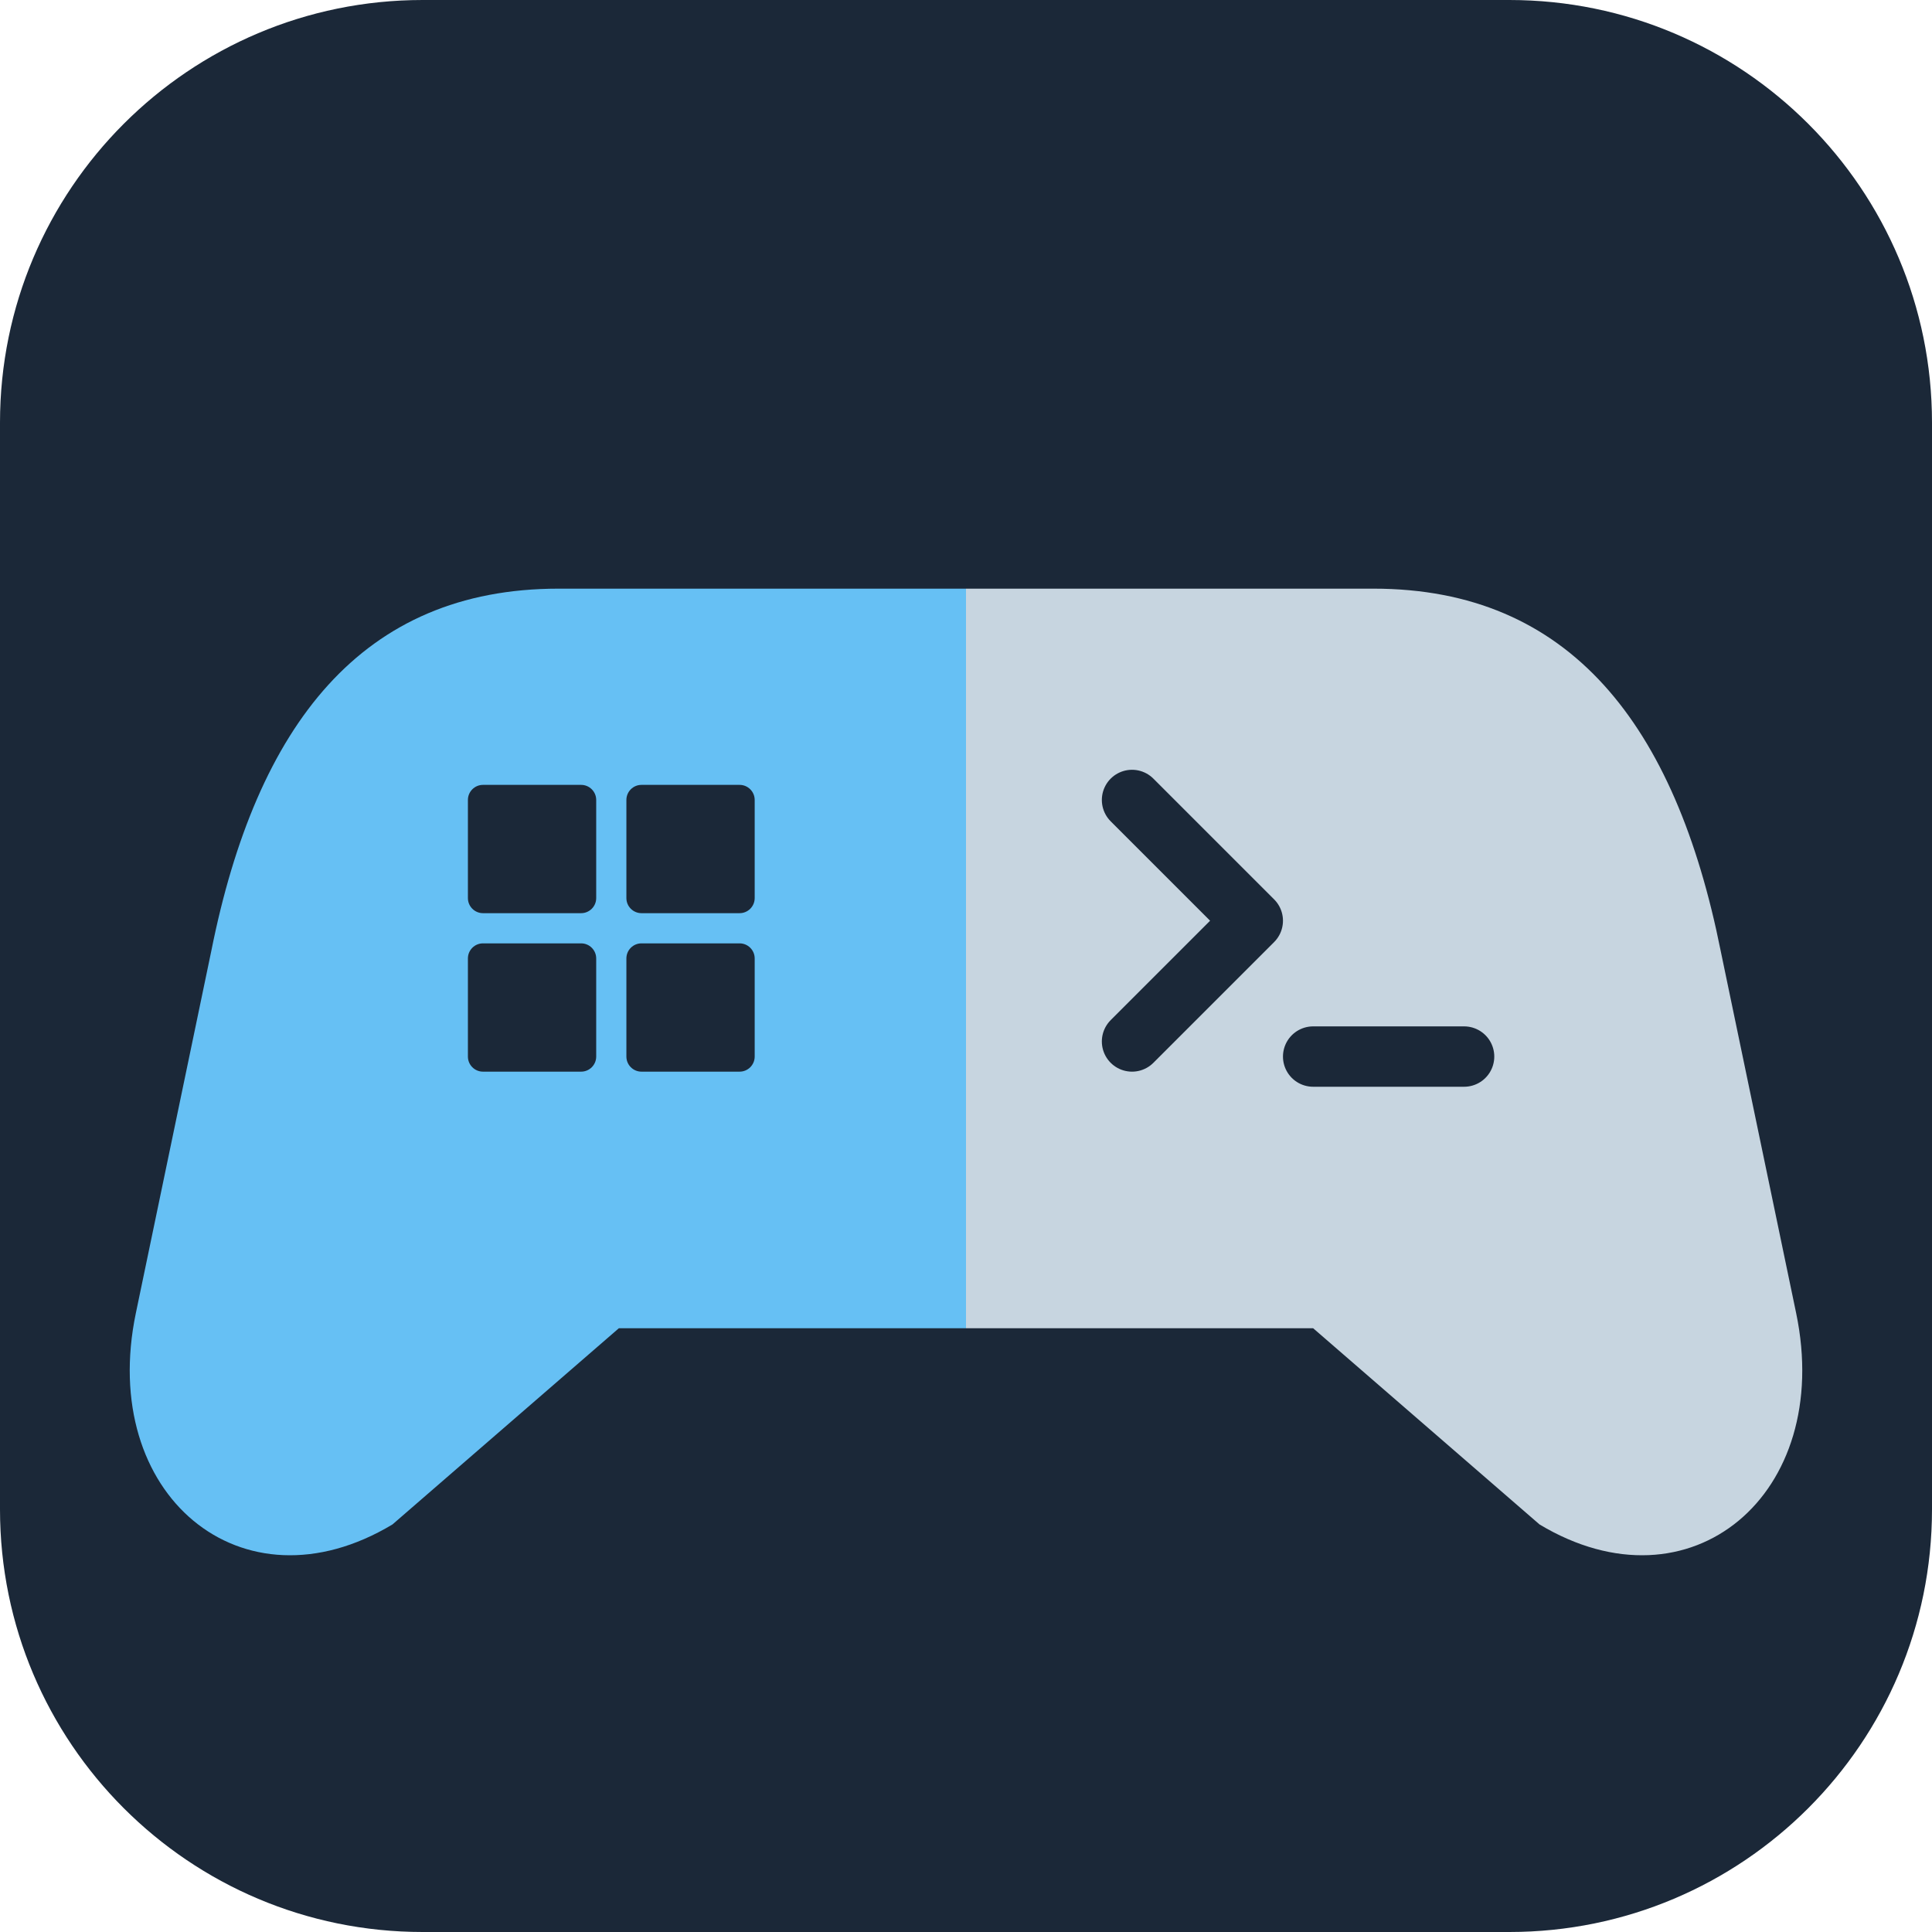
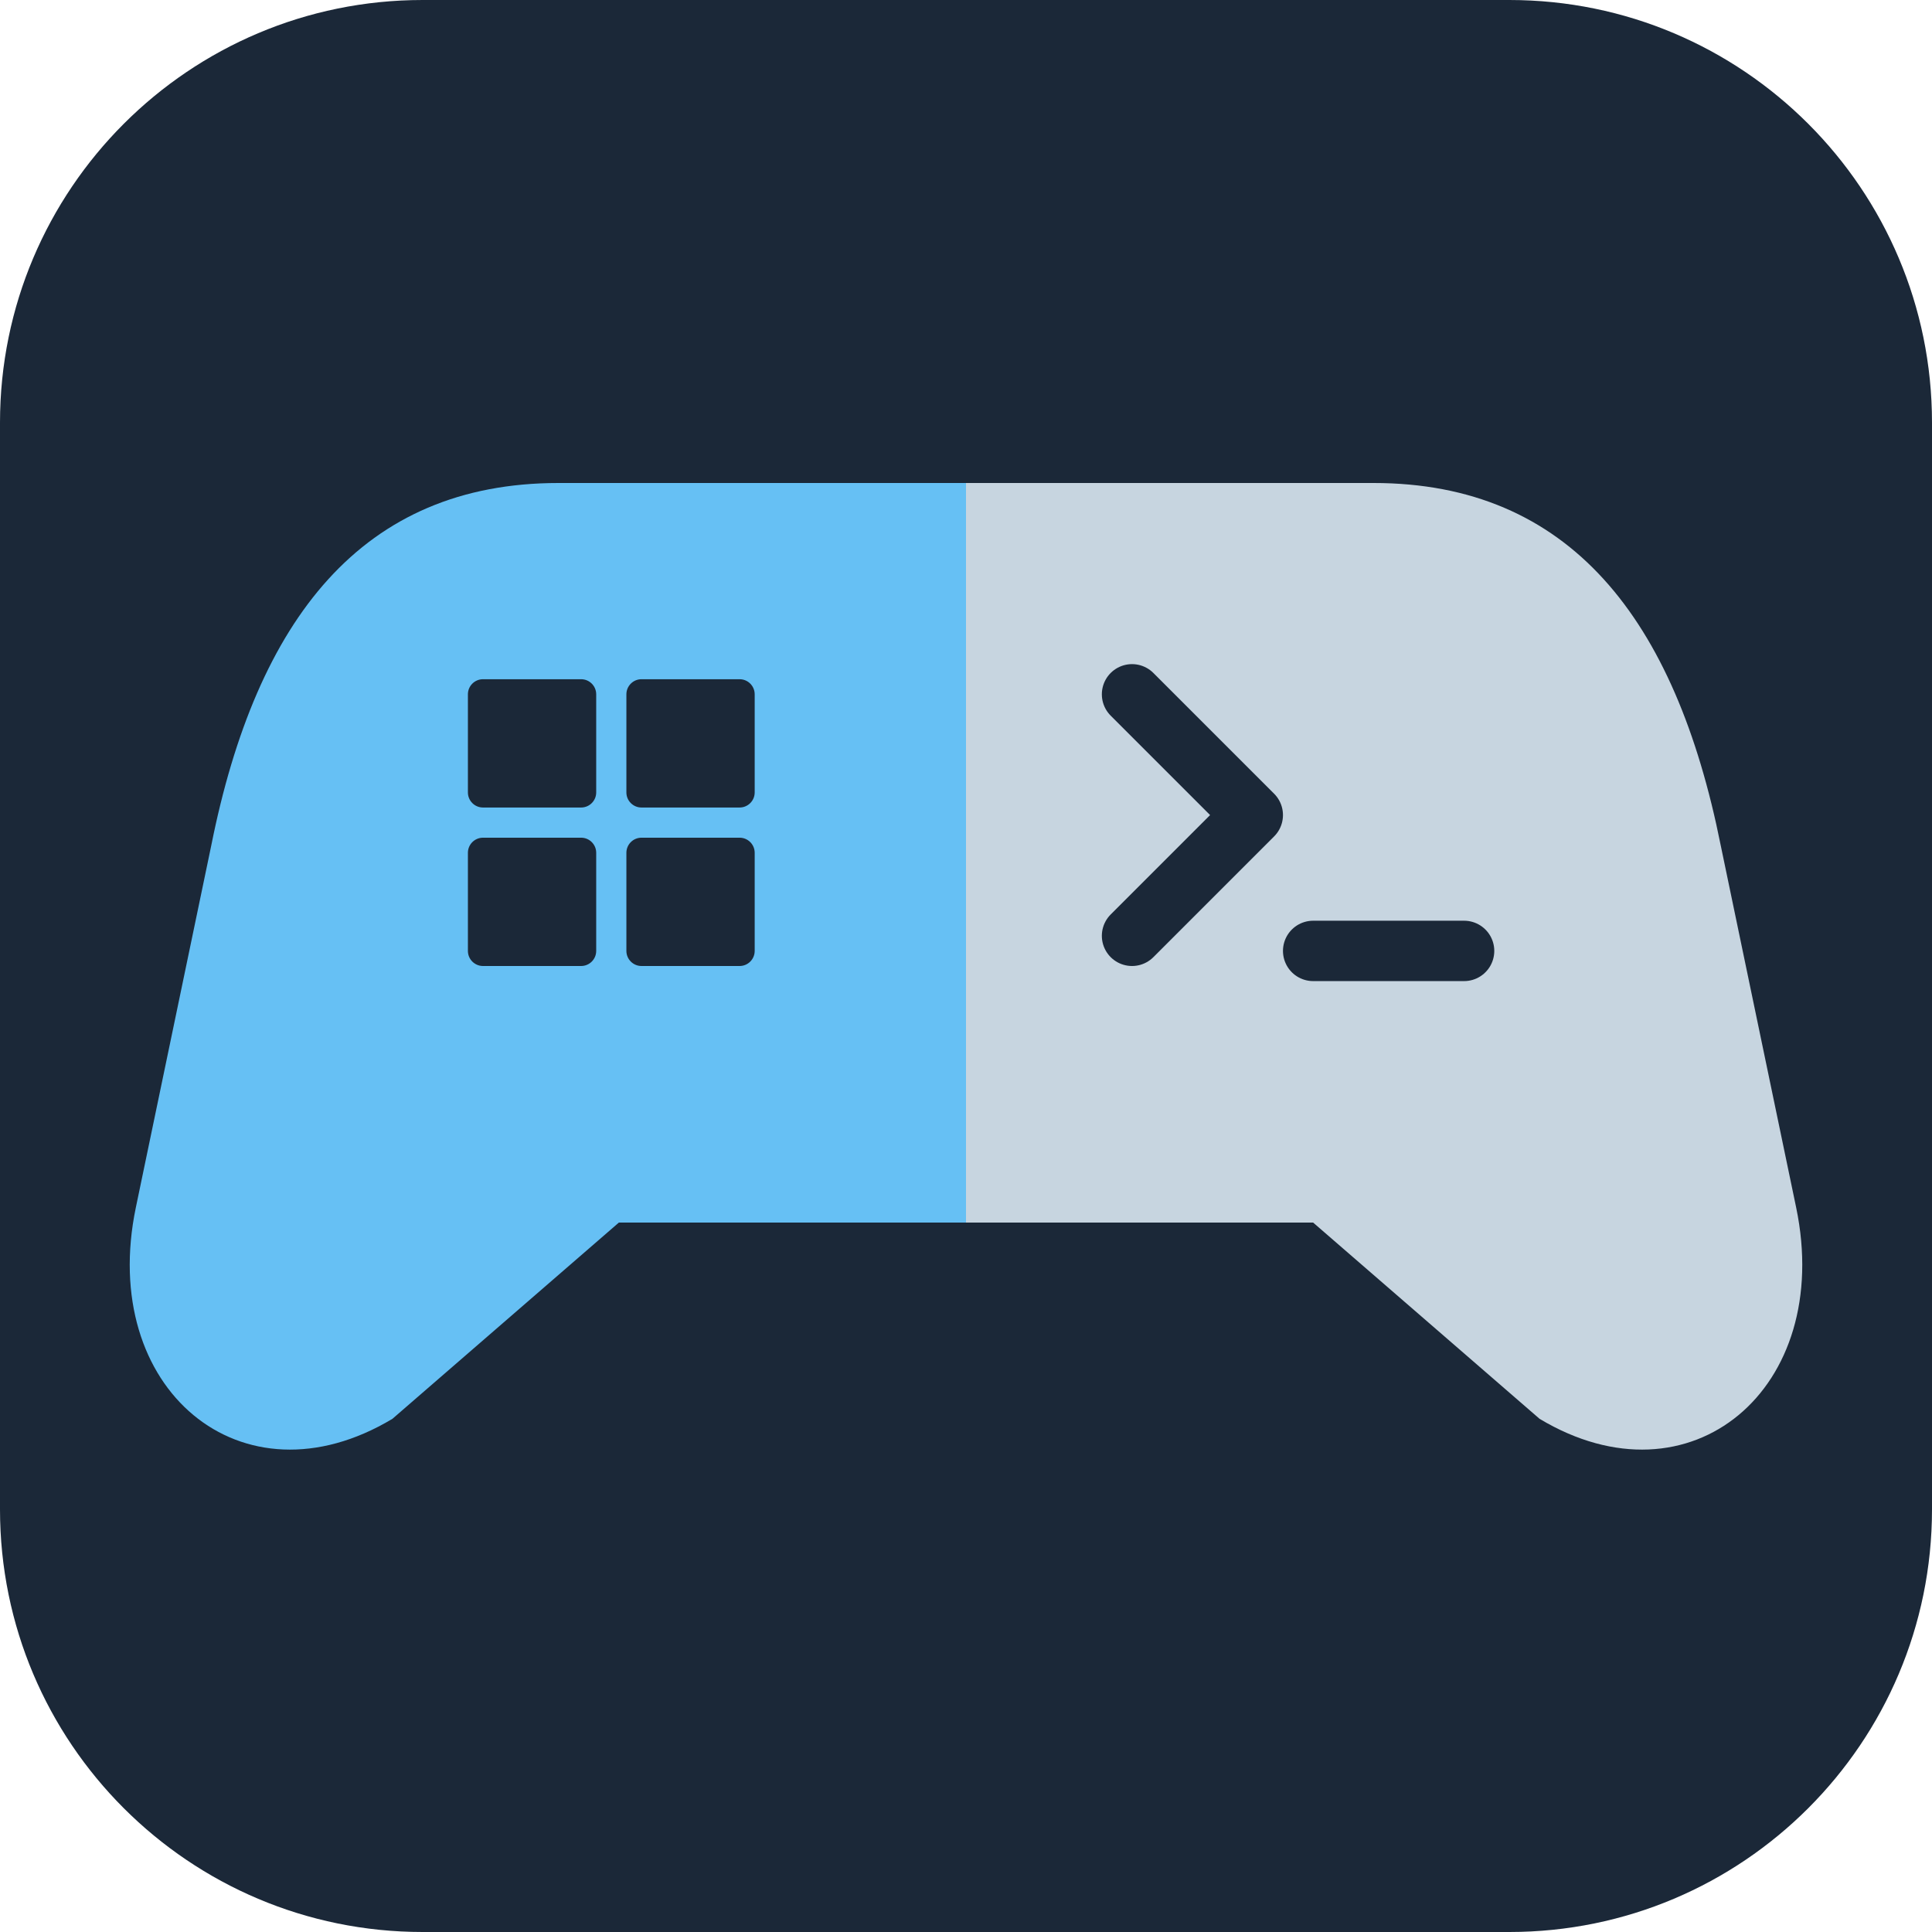
<svg xmlns="http://www.w3.org/2000/svg" viewBox="0 0 256 256" role="img" aria-label="steamshare logo">
  <rect width="256" height="256" rx="56" fill="#1b2838" />
  <defs>
    <clipPath id="controller">
      <path d="M74 78 h108 c26 0 40 18 46 48 l10 48 c5 24 -14 40 -34 28 l-30 -26 h-92 l-30 26 c-20 12 -39 -4 -34 -28 l10 -48 c6 -30 20 -48 46 -48 z" />
    </clipPath>
  </defs>
-   <g clip-path="url(#controller)">
-     <rect width="128" height="256" fill="#66c0f4" />
-     <rect x="128" width="128" height="256" fill="#c7d5e0" />
-   </g>
-   <g fill="#1b2838">
-     <rect x="62" y="104" width="17" height="17" rx="2" />
-     <rect x="83" y="104" width="17" height="17" rx="2" />
-     <rect x="62" y="125" width="17" height="17" rx="2" />
-     <rect x="83" y="125" width="17" height="17" rx="2" />
-   </g>
-   <g fill="none" stroke="#1b2838" stroke-width="8" stroke-linecap="round" stroke-linejoin="round">
-     <path d="M150 106 l16 16 l-16 16" />
-     <path d="M174 140 h20" />
+   <g transform="translate(0 -14)">
+     <g clip-path="url(#controller)">
+       <rect width="128" height="256" fill="#66c0f4" />
+       <rect x="128" width="128" height="256" fill="#c7d5e0" />
+     </g>
+     <g fill="#1b2838">
+       <rect x="62" y="104" width="17" height="17" rx="2" />
+       <rect x="83" y="104" width="17" height="17" rx="2" />
+       <rect x="62" y="125" width="17" height="17" rx="2" />
+       <rect x="83" y="125" width="17" height="17" rx="2" />
+     </g>
+     <g fill="none" stroke="#1b2838" stroke-width="8" stroke-linecap="round" stroke-linejoin="round">
+       <path d="M150 106 l16 16 l-16 16" />
+       <path d="M174 140 h20" />
+     </g>
  </g>
</svg>
